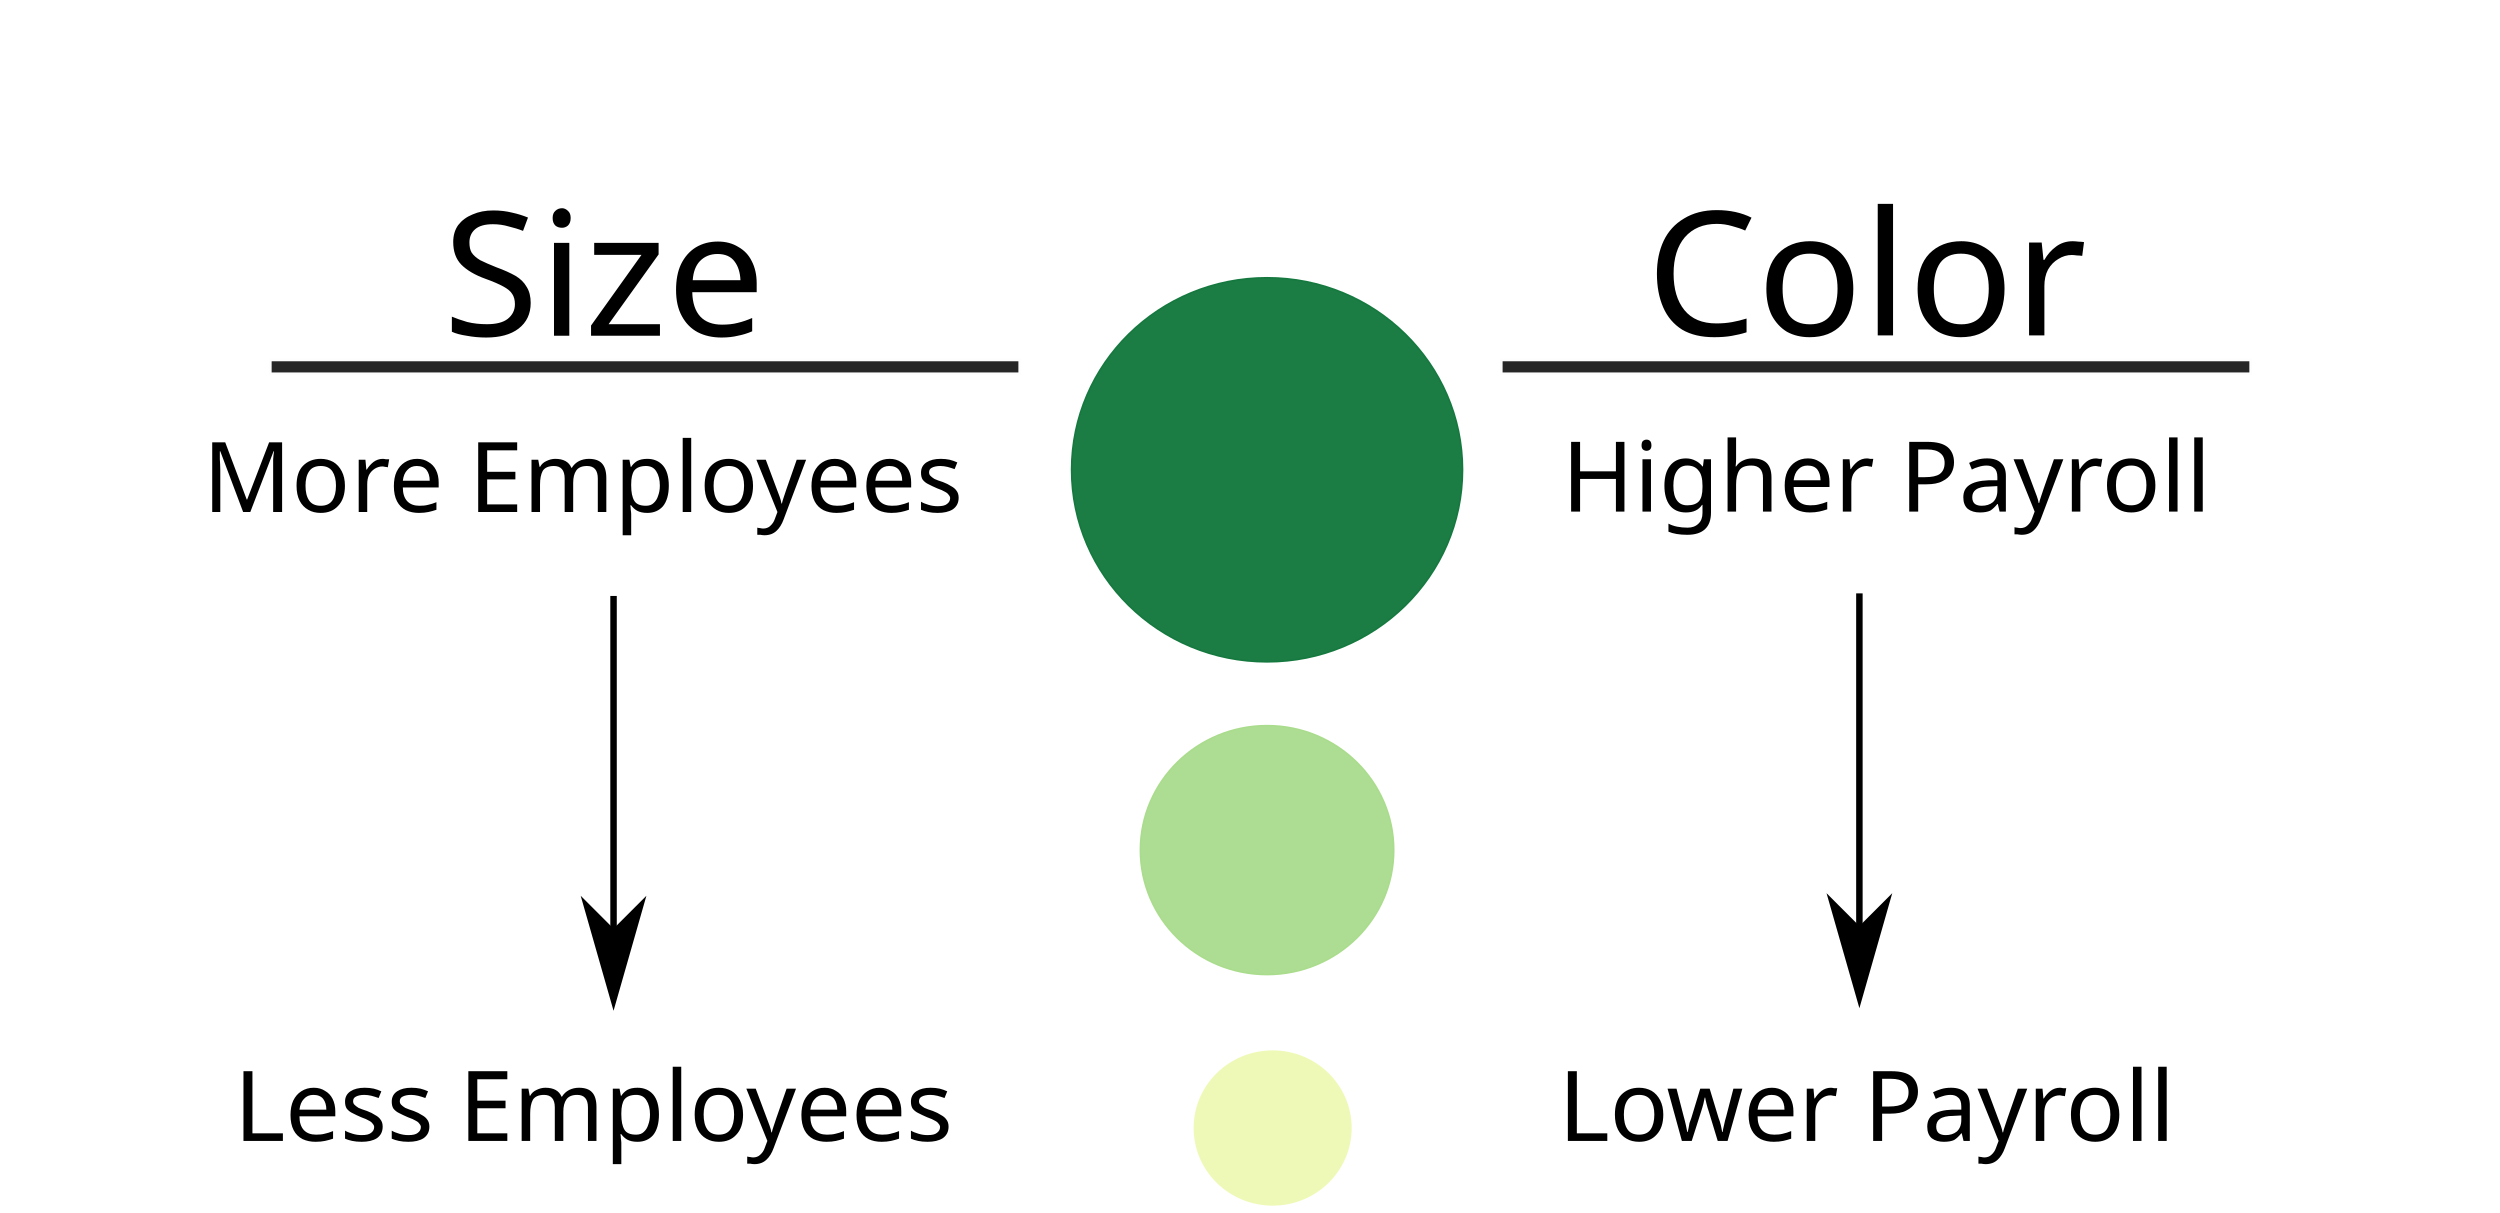
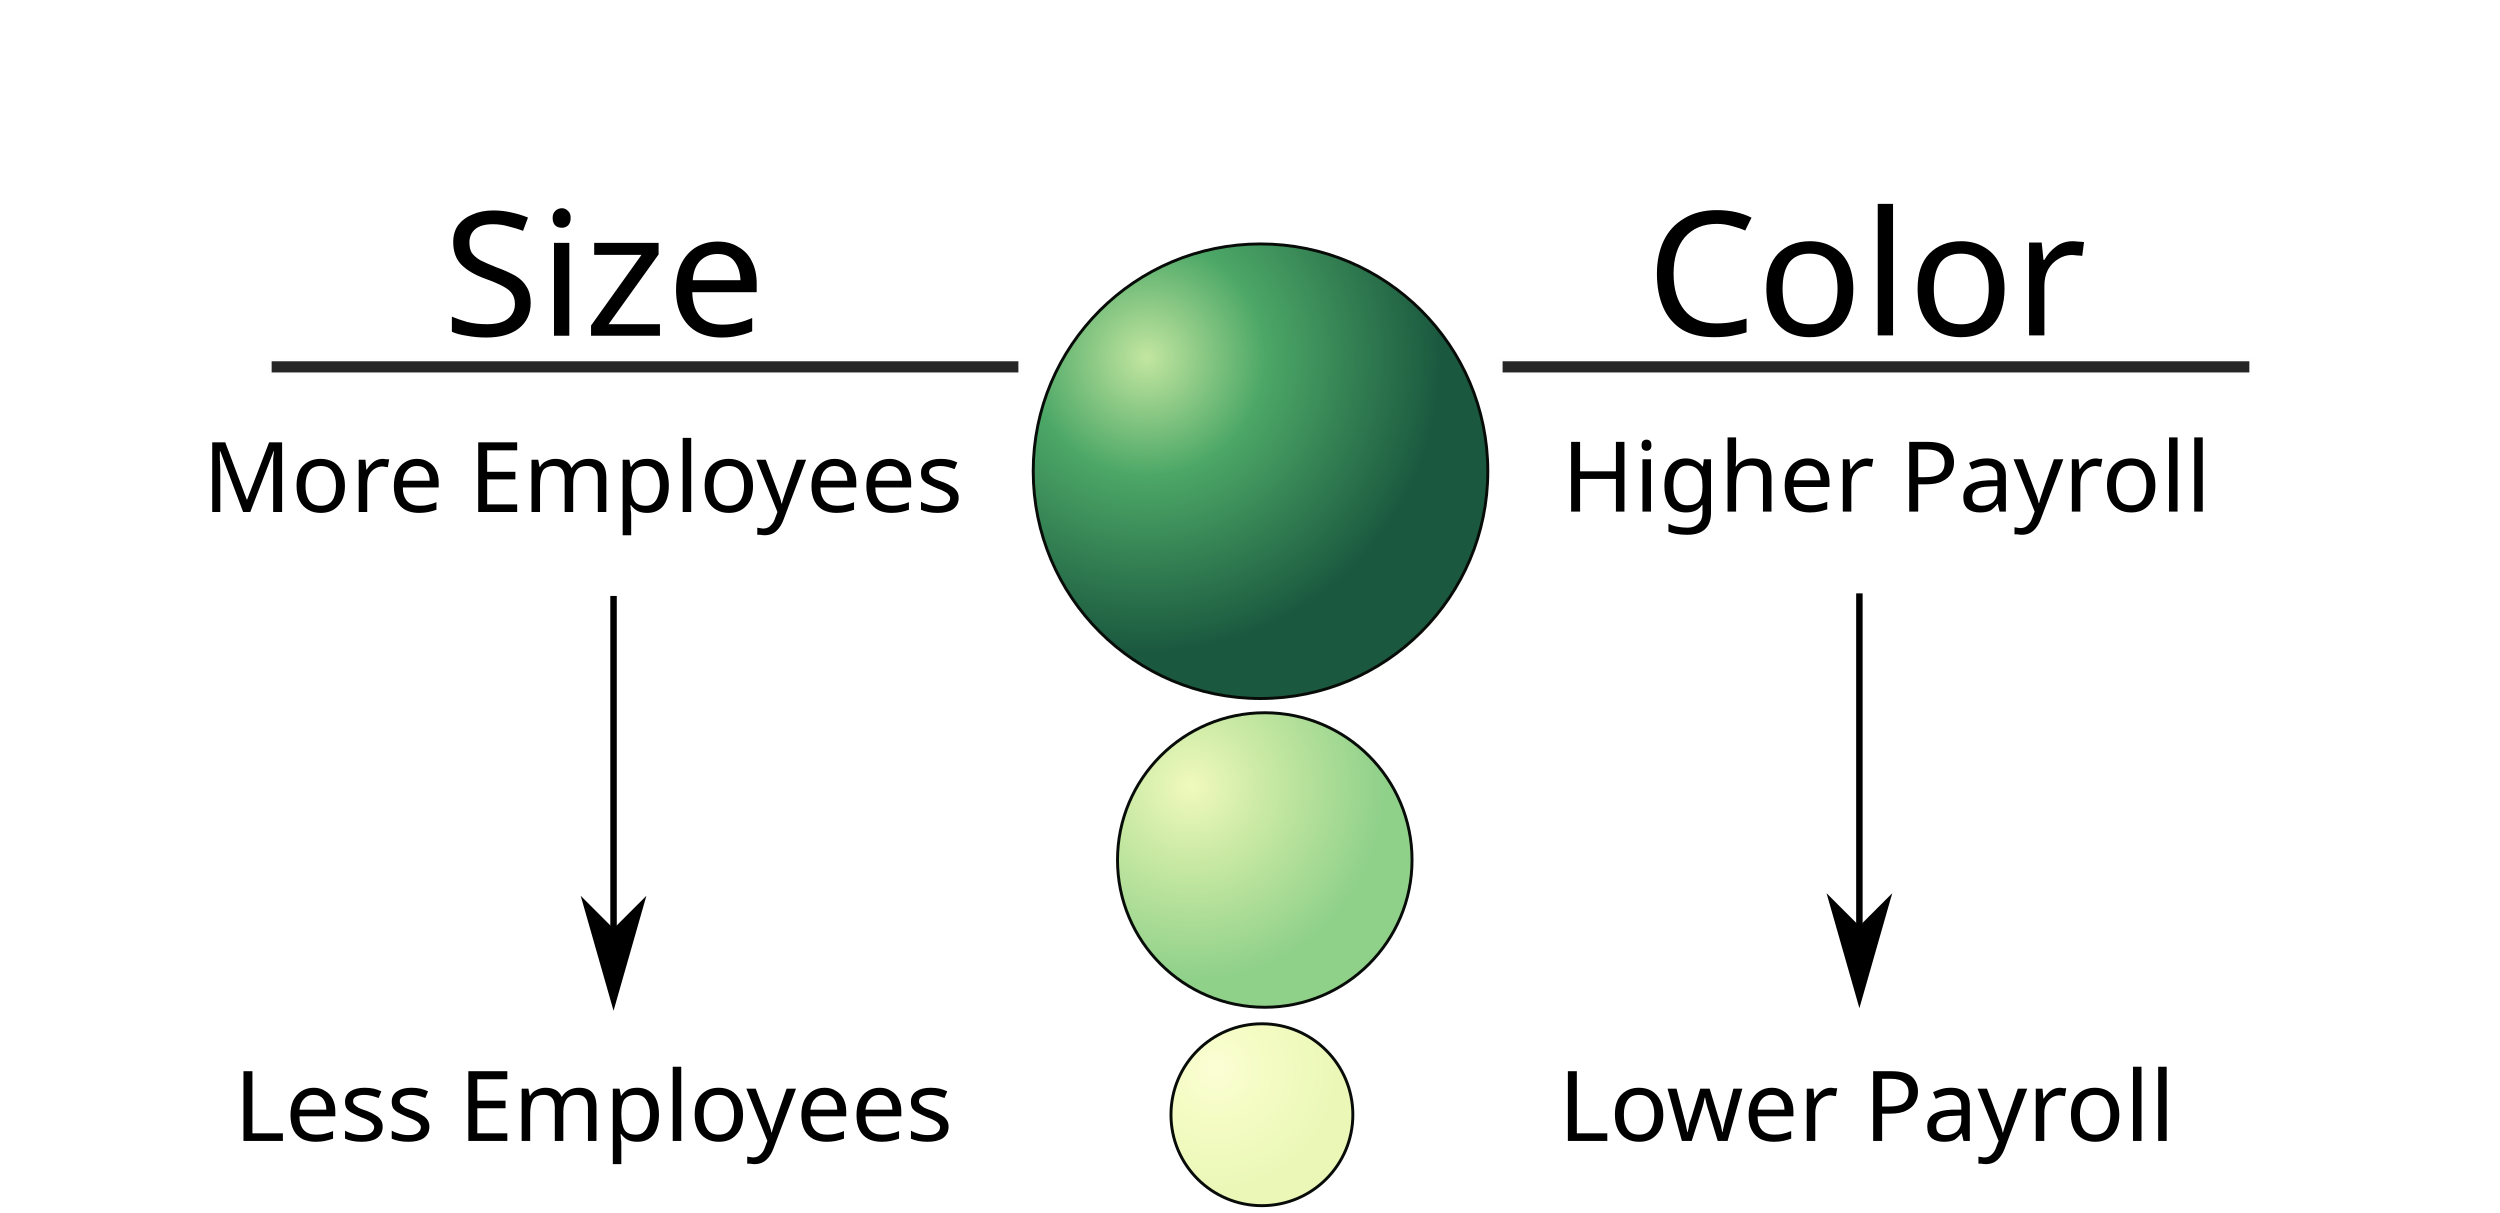
<svg xmlns="http://www.w3.org/2000/svg" width="330" height="160" viewBox="0 0 87.312 42.333" version="1.1" id="svg8">
  <defs id="defs2">
    <marker orient="auto" refY="0" refX="0" id="marker1321-8" style="overflow:visible">
      <path id="path1319-5" d="M 0,0 5,-5 -12.5,0 5,5 Z" style="fill:#000000;fill-opacity:1;fill-rule:evenodd;stroke:#000000;stroke-width:1pt;stroke-opacity:1" transform="matrix(-0.8,0,0,-0.8,-10,0)" />
    </marker>
    <marker orient="auto" refY="0" refX="0" id="marker1321" style="overflow:visible">
      <path id="path1319" d="M 0,0 5,-5 -12.5,0 5,5 Z" style="fill:#000000;fill-opacity:1;fill-rule:evenodd;stroke:#000000;stroke-width:1pt;stroke-opacity:1" transform="matrix(-0.8,0,0,-0.8,-10,0)" />
    </marker>
+     <radialGradient gradientTransform="matrix(0.2645833,0,0,0.2645833,-136.6636,258.2299)" gradientUnits="userSpaceOnUse" fy="33.73" fx="667.907" id="gradient-radial-12" cx="667.907" cy="33.73" r="39.008">
+       <stop stop-color="rgb(187, 227, 149)" offset="0%" id="stop4581" />
+       <stop stop-color="rgb(56, 157, 85)" offset="40%" id="stop4583" />
+       <stop stop-color="rgb(0, 69, 41)" offset="100%" id="stop4585" />
+     </radialGradient>
+     <radialGradient gradientTransform="matrix(0.2645833,0,0,0.2645833,-59.8335,222.7212)" gradientUnits="userSpaceOnUse" fy="224.535" fx="383.368" id="gradient-radial-10" cx="383.368" cy="224.535" r="25.279">
+       <stop stop-color="rgb(238, 248, 181)" offset="0%" id="stop4567" />
+       <stop stop-color="rgb(194, 230, 152)" offset="40%" id="stop4569" />
+       <stop stop-color="rgb(131, 203, 125)" offset="100%" id="stop4571" />
+     </radialGradient>
+     <radialGradient gradientTransform="matrix(0.2645833,0,0,0.2645833,-142.5689,267.1757)" gradientUnits="userSpaceOnUse" fy="93.86" fx="699.411" id="gradient-radial-15" cx="699.411" cy="93.86" r="15.611">
+       <stop stop-color="rgb(251, 253, 208)" offset="0%" id="stop4602" />
+       <stop stop-color="rgb(243, 251, 189)" offset="40%" id="stop4604" />
+       <stop stop-color="rgb(232, 246, 175)" offset="100%" id="stop4606" />
+     </radialGradient>
  </defs>
  <g id="layer1" transform="translate(0,-254.6665)">
    <text xml:space="preserve" style="font-style:normal;font-weight:normal;font-size:6.08px;line-height:1.25;font-family:sans-serif;letter-spacing:0px;word-spacing:0px;fill:#000000;fill-opacity:1;stroke:none;stroke-width:0.415" x="15.363" y="268.189" id="text833" transform="scale(1.006737,0.9933079)">
      <tspan id="tspan831" x="15.363" y="268.189" style="stroke-width:0.415">Size</tspan>
    </text>
-     <ellipse class="bubble" id="_62" cx="44.252" cy="271.074" style="fill:#15793f;fill-opacity:0.97;stroke:#15793f;stroke-width:0.005em" rx="6.825" ry="6.705" />
-     <ellipse class="bubble" id="_56" cx="44.252" cy="284.356" style="fill:#aadc8d;fill-opacity:0.954;stroke:#aadc8d;stroke-width:0.005em" rx="4.422" ry="4.345" />
-     <ellipse class="bubble" id="_81" cx="44.447" cy="294.062" style="fill:#eff9b7;fill-opacity:0.985;stroke:#eff9b7;stroke-width:0.005em" rx="2.73" ry="2.682" />
    <text xml:space="preserve" style="font-style:normal;font-weight:normal;font-size:6.08px;line-height:1.25;font-family:sans-serif;letter-spacing:0px;word-spacing:0px;fill:#000000;fill-opacity:1;stroke:none;stroke-width:0.415" x="57.107" y="268.177" id="text833-1" transform="scale(1.006737,0.9933079)">
      <tspan id="tspan831-4" x="57.107" y="268.177" style="stroke-width:0.415">Color</tspan>
    </text>
    <rect style="opacity:0.862;vector-effect:none;fill:#000000;fill-opacity:0.985;stroke:#000000;stroke-width:0.186;stroke-linecap:butt;stroke-linejoin:miter;stroke-miterlimit:10;stroke-dasharray:none;stroke-dashoffset:0;stroke-opacity:0.009" id="rect871" width="26.08" height="0.39" x="9.487" y="267.284" />
    <text xml:space="preserve" style="font-style:normal;font-weight:normal;font-size:3.4px;line-height:1.25;font-family:sans-serif;letter-spacing:0px;word-spacing:0px;fill:#000000;fill-opacity:1;stroke:none;stroke-width:0.232" x="54.474" y="272.88" id="text833-1-2" transform="scale(1.001284,0.9987181)">
      <tspan id="tspan831-4-8" x="54.474" y="272.88" style="stroke-width:0.232">Higher Payroll</tspan>
    </text>
    <text xml:space="preserve" style="font-style:normal;font-weight:normal;font-size:3.4px;line-height:1.25;font-family:sans-serif;letter-spacing:0px;word-spacing:0px;fill:#000000;fill-opacity:1;stroke:none;stroke-width:0.232" x="54.358" y="294.889" id="text833-1-2-1" transform="scale(1.001284,0.9987181)">
      <tspan id="tspan831-4-8-3" x="54.358" y="294.889" style="stroke-width:0.232">Lower Payroll</tspan>
    </text>
    <text xml:space="preserve" style="font-style:normal;font-weight:normal;font-size:3.4px;line-height:1.25;font-family:sans-serif;letter-spacing:0px;word-spacing:0px;fill:#000000;fill-opacity:1;stroke:none;stroke-width:0.232" x="7.073" y="272.899" id="text833-1-2-9" transform="scale(1.001284,0.9987181)">
      <tspan id="tspan831-4-8-4" x="7.073" y="272.899" style="stroke-width:0.232">More Employees</tspan>
    </text>
    <text xml:space="preserve" style="font-style:normal;font-weight:normal;font-size:3.4px;line-height:1.25;font-family:sans-serif;letter-spacing:0px;word-spacing:0px;fill:#000000;fill-opacity:1;stroke:none;stroke-width:0.232" x="8.164" y="294.889" id="text833-1-2-9-6" transform="scale(1.001284,0.9987181)">
      <tspan id="tspan831-4-8-4-9" x="8.164" y="294.889" style="stroke-width:0.232">Less Employees</tspan>
    </text>
    <rect style="opacity:0.862;vector-effect:none;fill:#000000;fill-opacity:0.985;stroke:#000000;stroke-width:0.186;stroke-linecap:butt;stroke-linejoin:miter;stroke-miterlimit:10;stroke-dasharray:none;stroke-dashoffset:0;stroke-opacity:0.009" id="rect871-25" width="26.08" height="0.39" x="52.478" y="267.284" />
    <path style="fill:none;stroke:#000000;stroke-width:0.226;stroke-linecap:butt;stroke-linejoin:miter;stroke-miterlimit:4;stroke-dasharray:none;stroke-dashoffset:0;stroke-opacity:1;marker-end:url(#marker1321)" d="m 21.428,275.48 v 14.049" id="path971" />
    <path style="fill:none;stroke:#000000;stroke-width:0.226;stroke-linecap:butt;stroke-linejoin:miter;stroke-miterlimit:4;stroke-dasharray:none;stroke-dashoffset:0;stroke-opacity:1;marker-end:url(#marker1321-8)" d="m 64.939,275.39 v 14.049" id="path971-3" />
+     <circle class="bubble" id="_62-2" cx="44.023" cy="271.124" r="7.938" style="fill:url(#gradient-radial-12);fill-opacity:0.9;stroke:#080c08;stroke-width:0.103;stroke-miterlimit:4;stroke-dasharray:none;stroke-opacity:1" />
+     <circle class="bubble" id="_56-9" cx="44.172" cy="284.702" r="5.143" style="fill:url(#gradient-radial-10);fill-opacity:0.9;stroke:#080c08;stroke-width:0.103;stroke-miterlimit:4;stroke-dasharray:none;stroke-opacity:1" />
+     <circle class="bubble" id="_81-0" cx="44.072" cy="293.598" r="3.176" style="fill:url(#gradient-radial-15);fill-opacity:0.9;stroke:#080c08;stroke-width:0.103;stroke-miterlimit:4;stroke-dasharray:none;stroke-opacity:1" />
  </g>
</svg>
